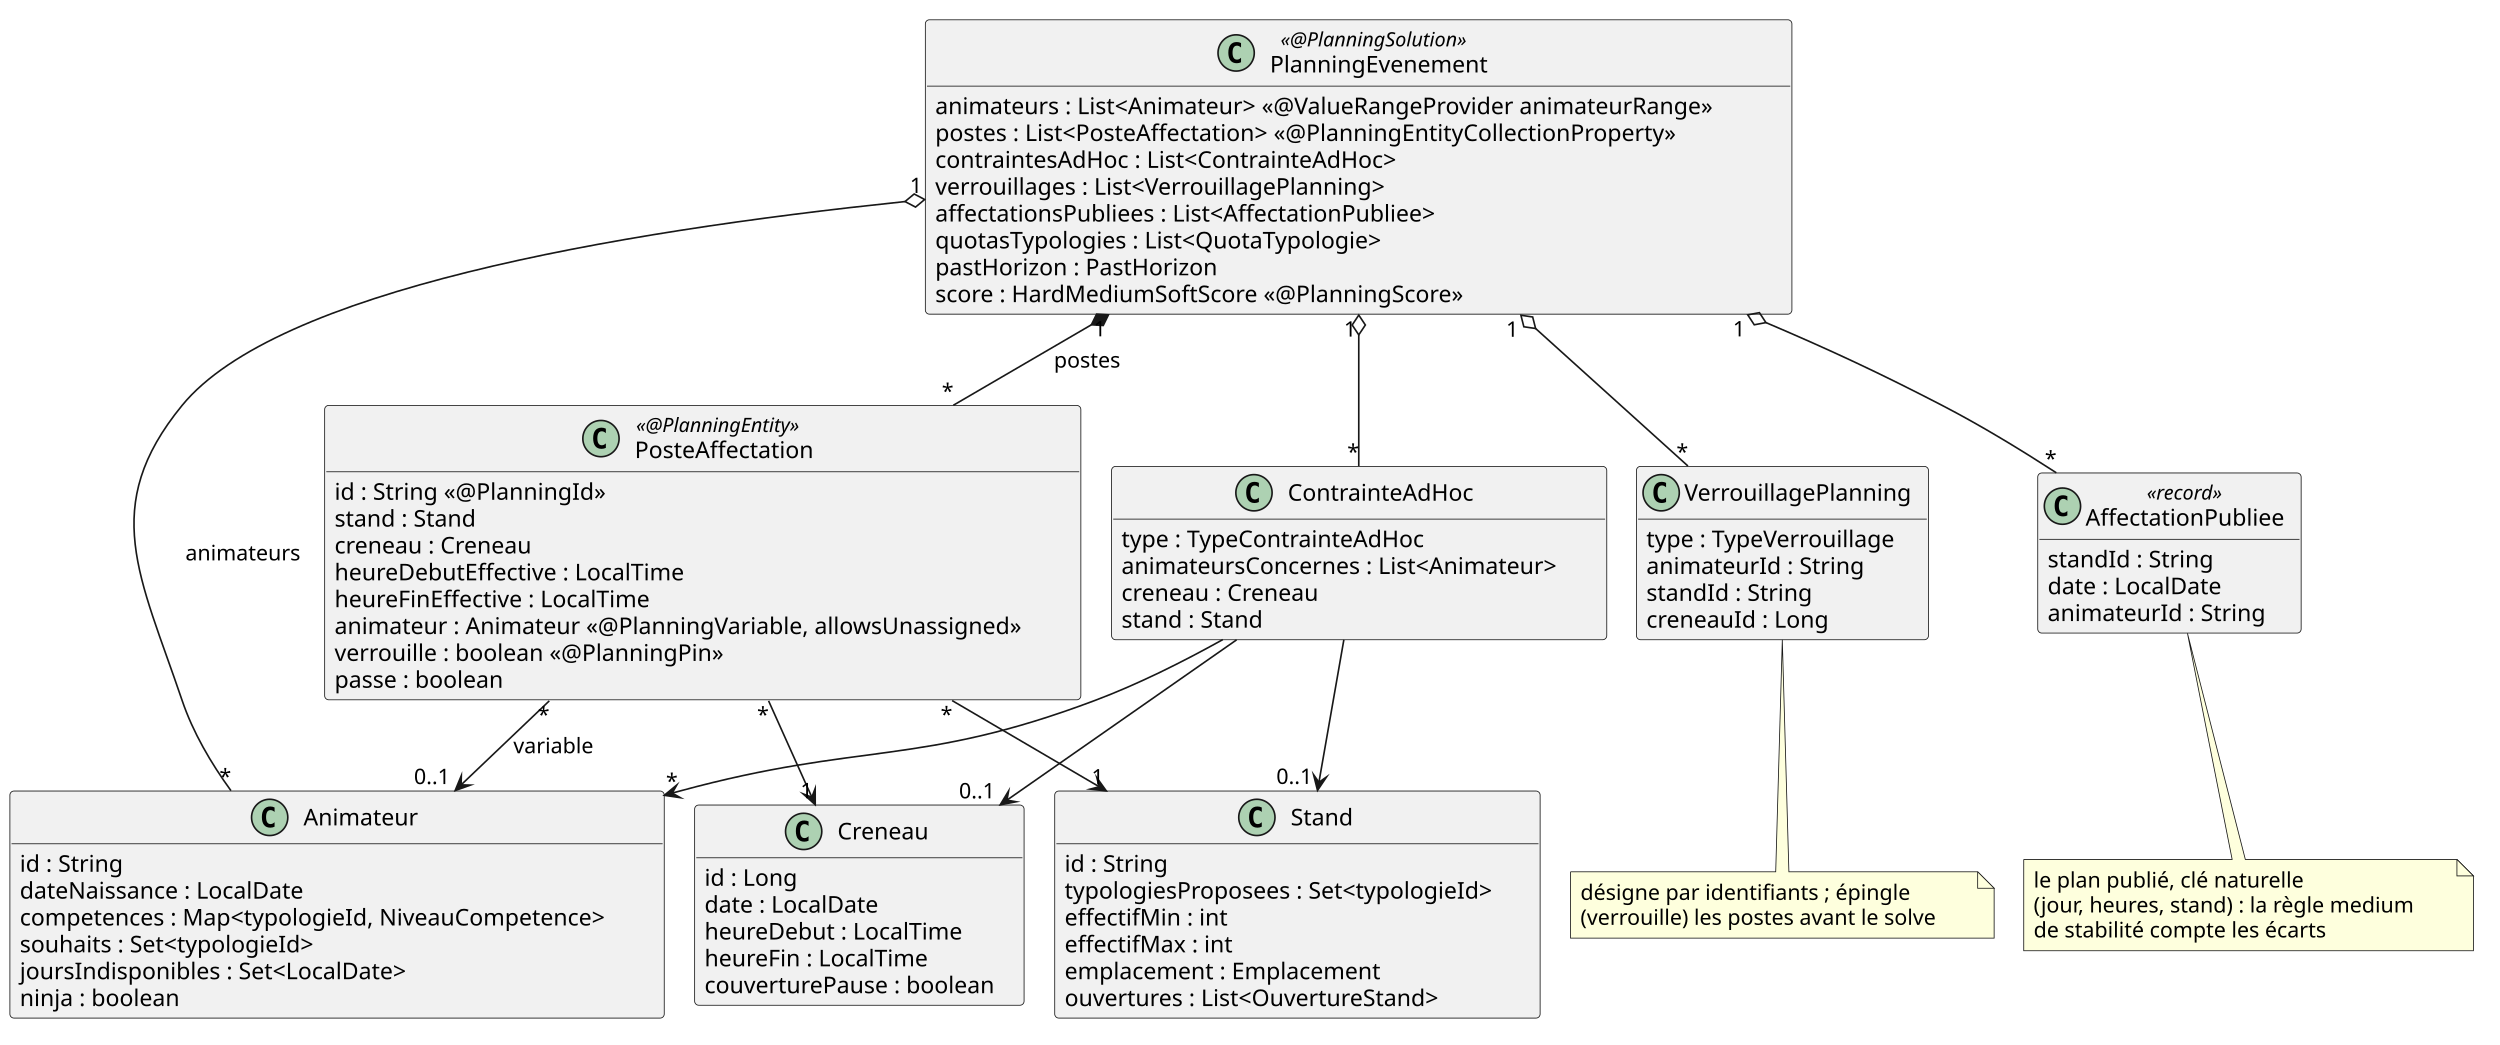
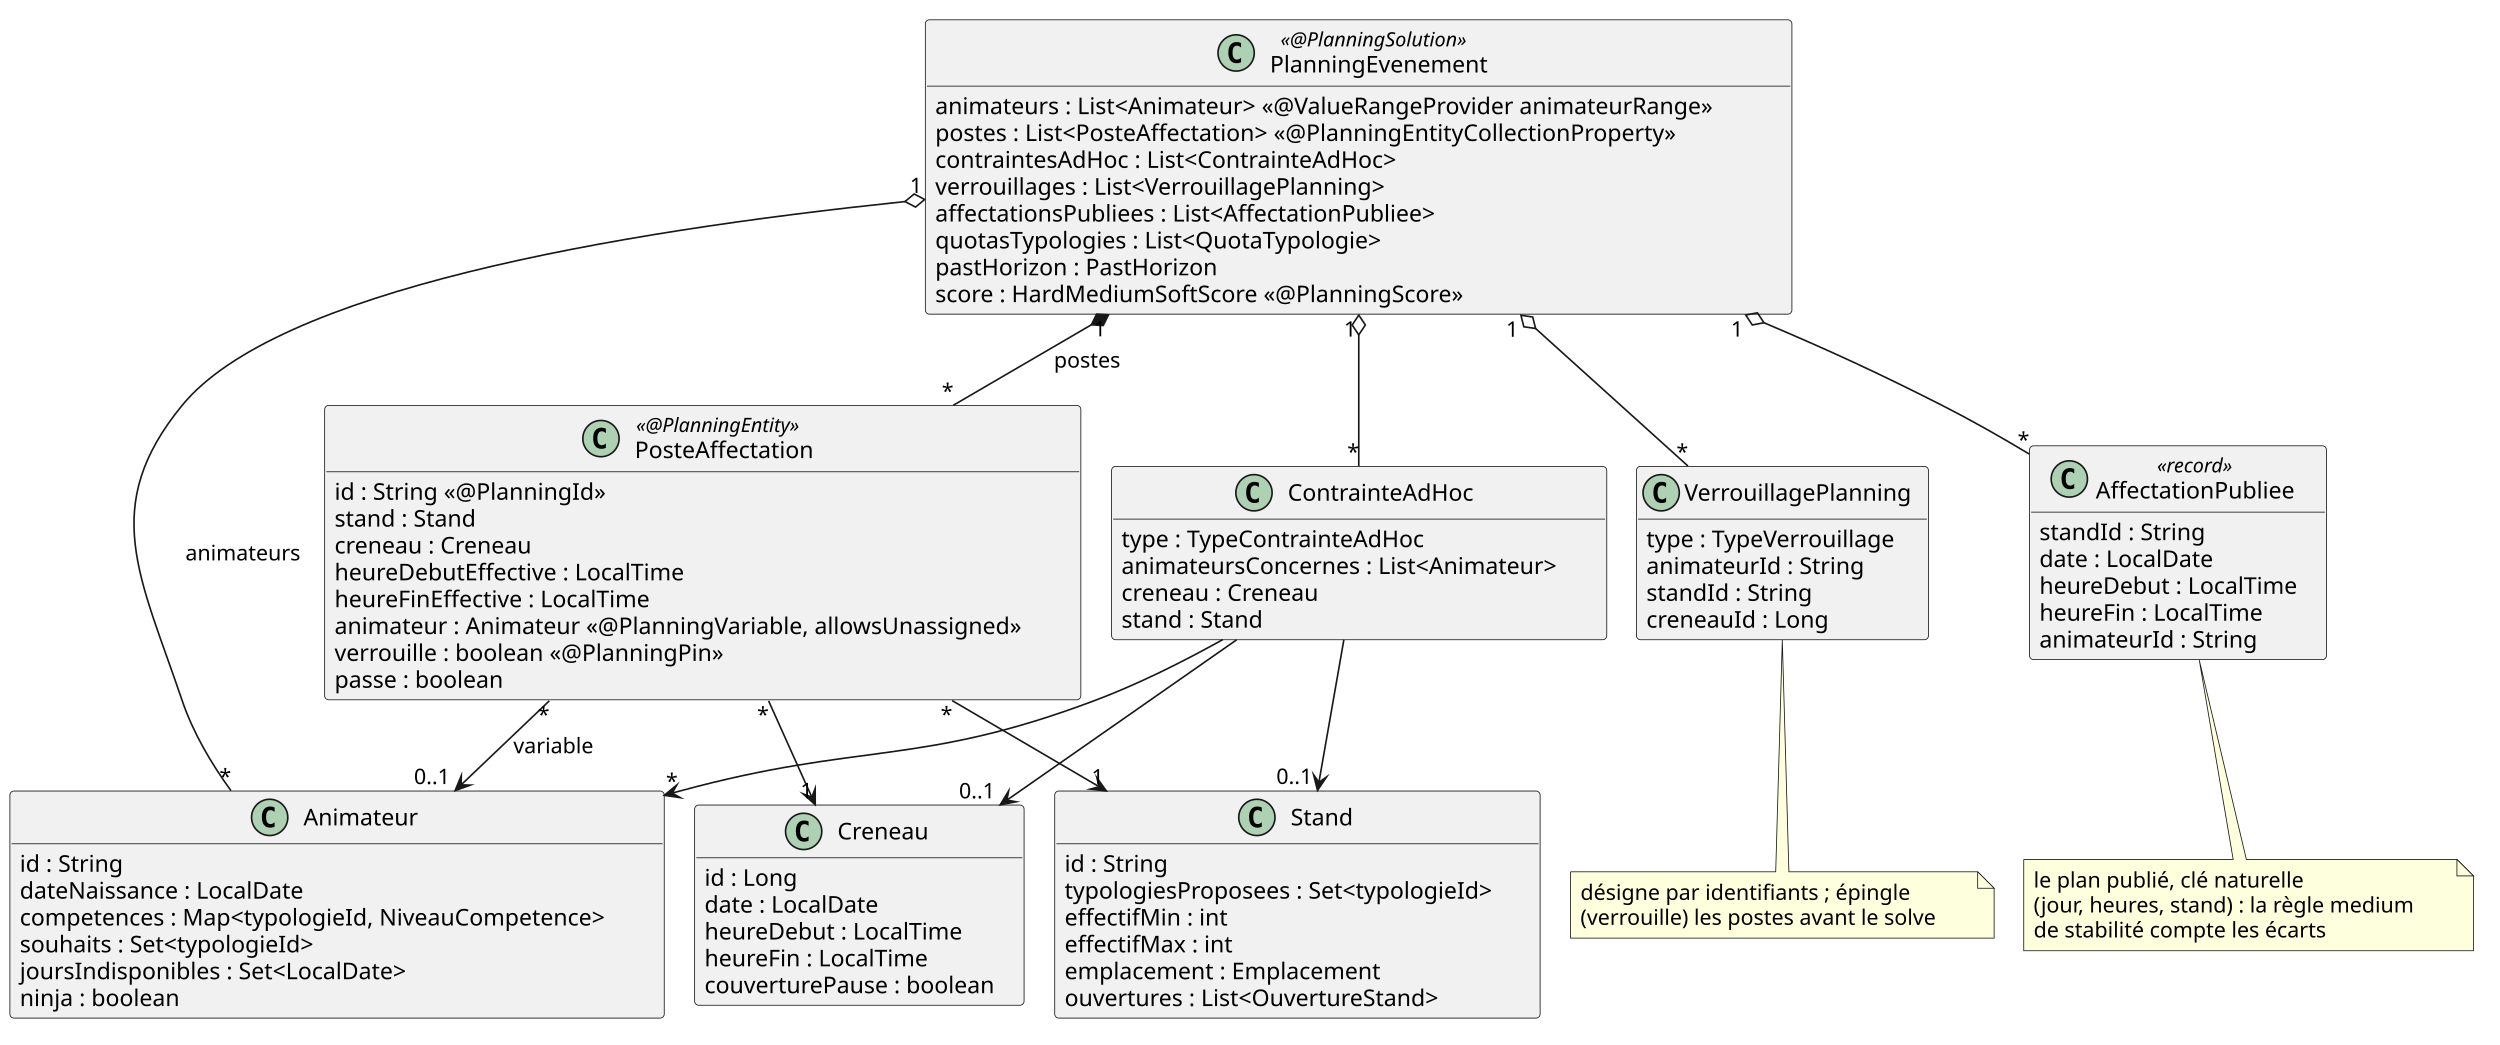
<svg xmlns="http://www.w3.org/2000/svg" version="1.1" data-diagram-type="CLASS" style="width:1517px;height:634px;background:#FFFFFF;" width="1517px" height="634px" viewBox="0 0 1517 634" zoomAndPan="magnify" preserveAspectRatio="none" contentStyleType="text/css">
  <defs />
  <g font-family="sans-serif" lengthAdjust="spacing">
    <g class="entity" data-qualified-name="PlanningEvenement" id="ent0001" data-source-line="12">
      <rect x="561.5" y="12" width="525.83" height="178.641" fill="#F1F1F1" style="stroke:#181818;stroke-width:0.5;" rx="2.5" ry="2.5" />
      <ellipse cx="750.09" cy="32.133" rx="11" ry="11" fill="#ADD1B2" style="stroke:#181818;stroke-width:1;" />
      <path d="M753.059,37.773 Q752.48,38.07 751.84,38.211 Q751.199,38.367 750.496,38.367 Q747.996,38.367 746.668,36.727 Q745.355,35.07 745.355,31.945 Q745.355,28.82 746.668,27.164 Q747.996,25.508 750.496,25.508 Q751.199,25.508 751.84,25.664 Q752.496,25.82 753.059,26.117 L753.059,28.836 Q752.434,28.258 751.84,27.992 Q751.246,27.711 750.621,27.711 Q749.277,27.711 748.59,28.789 Q747.902,29.852 747.902,31.945 Q747.902,34.039 748.59,35.117 Q749.277,36.18 750.621,36.18 Q751.246,36.18 751.84,35.914 Q752.434,35.633 753.059,35.055 L753.059,37.773 Z " fill="#000" />
      <text x="777.035" y="28.139" fill="#000" font-size="12" textLength="127.26" font-style="italic">«@PlanningSolution»</text>
      <text x="770.59" y="43.964" fill="#000" font-size="14" textLength="140.15">PlanningEvenement</text>
      <line x1="562.5" y1="52.266" x2="1086.33" y2="52.266" style="stroke:#181818;stroke-width:0.5;" />
      <text x="567.5" y="69.261" fill="#000" font-size="14" textLength="513.83">animateurs : List&lt;Animateur&gt; «@ValueRangeProvider animateurRange»</text>
      <text x="567.5" y="85.558" fill="#000" font-size="14" textLength="488.53">postes : List&lt;PosteAffectation&gt; «@PlanningEntityCollectionProperty»</text>
      <text x="567.5" y="101.854" fill="#000" font-size="14" textLength="305.081">contraintesAdHoc : List&lt;ContrainteAdHoc&gt;</text>
      <text x="567.5" y="118.151" fill="#000" font-size="14" textLength="297.637">verrouillages : List&lt;VerrouillagePlanning&gt;</text>
      <text x="567.5" y="134.448" fill="#000" font-size="14" textLength="330.818">affectationsPubliees : List&lt;AffectationPubliee&gt;</text>
      <text x="567.5" y="150.745" fill="#000" font-size="14" textLength="295.326">quotasTypologies : List&lt;QuotaTypologie&gt;</text>
      <text x="567.5" y="167.042" fill="#000" font-size="14" textLength="180.722">pastHorizon : PastHorizon</text>
      <text x="567.5" y="183.339" fill="#000" font-size="14" textLength="344.066">score : HardMediumSoftScore «@PlanningScore»</text>
    </g>
    <g class="entity" data-qualified-name="PosteAffectation" id="ent0002" data-source-line="23">
      <rect x="197" y="246" width="458.858" height="178.641" fill="#F1F1F1" style="stroke:#181818;stroke-width:0.5;" rx="2.5" ry="2.5" />
      <ellipse cx="364.662" cy="266.133" rx="11" ry="11" fill="#ADD1B2" style="stroke:#181818;stroke-width:1;" />
      <path d="M367.63,271.773 Q367.052,272.07 366.412,272.211 Q365.771,272.367 365.068,272.367 Q362.568,272.367 361.24,270.727 Q359.927,269.07 359.927,265.945 Q359.927,262.82 361.24,261.164 Q362.568,259.508 365.068,259.508 Q365.771,259.508 366.412,259.664 Q367.068,259.82 367.63,260.117 L367.63,262.836 Q367.005,262.258 366.412,261.992 Q365.818,261.711 365.193,261.711 Q363.849,261.711 363.162,262.789 Q362.474,263.852 362.474,265.945 Q362.474,268.039 363.162,269.117 Q363.849,270.18 365.193,270.18 Q365.818,270.18 366.412,269.914 Q367.005,269.633 367.63,269.055 L367.63,271.773 Z " fill="#000" />
      <text x="385.975" y="262.139" fill="#000" font-size="12" textLength="113.408" font-style="italic">«@PlanningEntity»</text>
      <text x="385.162" y="277.964" fill="#000" font-size="14" textLength="115.035">PosteAffectation</text>
      <line x1="198" y1="286.266" x2="654.858" y2="286.266" style="stroke:#181818;stroke-width:0.5;" />
      <text x="203" y="303.261" fill="#000" font-size="14" textLength="177.078">id : String «@PlanningId»</text>
      <text x="203" y="319.558" fill="#000" font-size="14" textLength="93.454">stand : Stand</text>
      <text x="203" y="335.854" fill="#000" font-size="14" textLength="129.705">creneau : Creneau</text>
      <text x="203" y="352.151" fill="#000" font-size="14" textLength="229.503">heureDebutEffective : LocalTime</text>
      <text x="203" y="368.448" fill="#000" font-size="14" textLength="207.676">heureFinEffective : LocalTime</text>
      <text x="203" y="384.745" fill="#000" font-size="14" textLength="446.858">animateur : Animateur «@PlanningVariable, allowsUnassigned»</text>
      <text x="203" y="401.042" fill="#000" font-size="14" textLength="252.813">verrouille : boolean «@PlanningPin»</text>
      <text x="203" y="417.339" fill="#000" font-size="14" textLength="110.257">passe : boolean</text>
    </g>
    <g class="entity" data-qualified-name="Animateur" id="ent0003" data-source-line="34">
      <rect x="6" y="480" width="397.068" height="137.781" fill="#F1F1F1" style="stroke:#181818;stroke-width:0.5;" rx="2.5" ry="2.5" />
      <ellipse cx="163.64" cy="496" rx="11" ry="11" fill="#ADD1B2" style="stroke:#181818;stroke-width:1;" />
      <path d="M166.609,501.641 Q166.031,501.938 165.39,502.078 Q164.75,502.234 164.046,502.234 Q161.546,502.234 160.218,500.594 Q158.906,498.938 158.906,495.813 Q158.906,492.688 160.218,491.031 Q161.546,489.375 164.046,489.375 Q164.75,489.375 165.39,489.531 Q166.046,489.688 166.609,489.984 L166.609,492.703 Q165.984,492.125 165.39,491.859 Q164.796,491.578 164.171,491.578 Q162.828,491.578 162.14,492.656 Q161.453,493.719 161.453,495.813 Q161.453,497.906 162.14,498.984 Q162.828,500.047 164.171,500.047 Q164.796,500.047 165.39,499.781 Q165.984,499.5 166.609,498.922 L166.609,501.641 Z " fill="#000" />
      <text x="184.14" y="500.847" fill="#000" font-size="14" textLength="73.288">Animateur</text>
      <line x1="7" y1="512" x2="402.068" y2="512" style="stroke:#181818;stroke-width:0.5;" />
      <text x="12" y="528.995" fill="#000" font-size="14" textLength="68.175">id : String</text>
      <text x="12" y="545.292" fill="#000" font-size="14" textLength="186.471">dateNaissance : LocalDate</text>
      <text x="12" y="561.589" fill="#000" font-size="14" textLength="385.068">competences : Map&lt;typologieId, NiveauCompetence&gt;</text>
      <text x="12" y="577.886" fill="#000" font-size="14" textLength="197.012">souhaits : Set&lt;typologieId&gt;</text>
      <text x="12" y="594.183" fill="#000" font-size="14" textLength="256.409">joursIndisponibles : Set&lt;LocalDate&gt;</text>
      <text x="12" y="610.479" fill="#000" font-size="14" textLength="103.694">ninja : boolean</text>
    </g>
    <g class="entity" data-qualified-name="Stand" id="ent0004" data-source-line="43">
      <rect x="640" y="480" width="294.55" height="137.781" fill="#F1F1F1" style="stroke:#181818;stroke-width:0.5;" rx="2.5" ry="2.5" />
      <ellipse cx="762.667" cy="496" rx="11" ry="11" fill="#ADD1B2" style="stroke:#181818;stroke-width:1;" />
      <path d="M765.636,501.641 Q765.058,501.938 764.417,502.078 Q763.777,502.234 763.074,502.234 Q760.574,502.234 759.246,500.594 Q757.933,498.938 757.933,495.813 Q757.933,492.688 759.246,491.031 Q760.574,489.375 763.074,489.375 Q763.777,489.375 764.417,489.531 Q765.074,489.688 765.636,489.984 L765.636,492.703 Q765.011,492.125 764.417,491.859 Q763.824,491.578 763.199,491.578 Q761.855,491.578 761.167,492.656 Q760.48,493.719 760.48,495.813 Q760.48,497.906 761.167,498.984 Q761.855,500.047 763.199,500.047 Q763.824,500.047 764.417,499.781 Q765.011,499.5 765.636,498.922 L765.636,501.641 Z " fill="#000" />
      <text x="783.167" y="500.847" fill="#000" font-size="14" textLength="40.715">Stand</text>
      <line x1="641" y1="512" x2="933.55" y2="512" style="stroke:#181818;stroke-width:0.5;" />
      <text x="646" y="528.995" fill="#000" font-size="14" textLength="68.175">id : String</text>
      <text x="646" y="545.292" fill="#000" font-size="14" textLength="282.55">typologiesProposees : Set&lt;typologieId&gt;</text>
      <text x="646" y="561.589" fill="#000" font-size="14" textLength="105.8">effectifMin : int</text>
      <text x="646" y="577.886" fill="#000" font-size="14" textLength="109.901">effectifMax : int</text>
      <text x="646" y="594.183" fill="#000" font-size="14" textLength="206.91">emplacement : Emplacement</text>
      <text x="646" y="610.479" fill="#000" font-size="14" textLength="249.662">ouvertures : List&lt;OuvertureStand&gt;</text>
    </g>
    <g class="entity" data-qualified-name="Creneau" id="ent0005" data-source-line="52">
      <rect x="421.5" y="488.5" width="199.913" height="121.484" fill="#F1F1F1" style="stroke:#181818;stroke-width:0.5;" rx="2.5" ry="2.5" />
      <ellipse cx="487.665" cy="504.5" rx="11" ry="11" fill="#ADD1B2" style="stroke:#181818;stroke-width:1;" />
      <path d="M490.634,510.141 Q490.056,510.438 489.415,510.578 Q488.774,510.734 488.071,510.734 Q485.571,510.734 484.243,509.094 Q482.931,507.438 482.931,504.313 Q482.931,501.188 484.243,499.531 Q485.571,497.875 488.071,497.875 Q488.774,497.875 489.415,498.031 Q490.071,498.188 490.634,498.484 L490.634,501.203 Q490.009,500.625 489.415,500.359 Q488.821,500.078 488.196,500.078 Q486.853,500.078 486.165,501.156 Q485.478,502.219 485.478,504.313 Q485.478,506.406 486.165,507.484 Q486.853,508.547 488.196,508.547 Q488.821,508.547 489.415,508.281 Q490.009,508 490.634,507.422 L490.634,510.141 Z " fill="#000" />
      <text x="508.165" y="509.347" fill="#000" font-size="14" textLength="59.083">Creneau</text>
      <line x1="422.5" y1="520.5" x2="620.413" y2="520.5" style="stroke:#181818;stroke-width:0.5;" />
      <text x="427.5" y="537.495" fill="#000" font-size="14" textLength="60.519">id : Long</text>
      <text x="427.5" y="553.792" fill="#000" font-size="14" textLength="115.179">date : LocalDate</text>
      <text x="427.5" y="570.089" fill="#000" font-size="14" textLength="168.212">heureDebut : LocalTime</text>
      <text x="427.5" y="586.386" fill="#000" font-size="14" textLength="146.385">heureFin : LocalTime</text>
      <text x="427.5" y="602.683" fill="#000" font-size="14" textLength="187.913">couverturePause : boolean</text>
    </g>
    <g class="entity" data-qualified-name="ContrainteAdHoc" id="ent0006" data-source-line="60">
      <rect x="674.5" y="283" width="300.483" height="105.188" fill="#F1F1F1" style="stroke:#181818;stroke-width:0.5;" rx="2.5" ry="2.5" />
      <ellipse cx="760.913" cy="299" rx="11" ry="11" fill="#ADD1B2" style="stroke:#181818;stroke-width:1;" />
      <path d="M763.882,304.641 Q763.304,304.938 762.663,305.078 Q762.022,305.234 761.319,305.234 Q758.819,305.234 757.491,303.594 Q756.179,301.938 756.179,298.813 Q756.179,295.688 757.491,294.031 Q758.819,292.375 761.319,292.375 Q762.022,292.375 762.663,292.531 Q763.319,292.688 763.882,292.984 L763.882,295.703 Q763.257,295.125 762.663,294.859 Q762.069,294.578 761.444,294.578 Q760.101,294.578 759.413,295.656 Q758.726,296.719 758.726,298.813 Q758.726,300.906 759.413,301.984 Q760.101,303.047 761.444,303.047 Q762.069,303.047 762.663,302.781 Q763.257,302.5 763.882,301.922 L763.882,304.641 Z " fill="#000" />
      <text x="781.413" y="303.847" fill="#000" font-size="14" textLength="119.157">ContrainteAdHoc</text>
      <line x1="675.5" y1="315" x2="973.983" y2="315" style="stroke:#181818;stroke-width:0.5;" />
      <text x="680.5" y="331.995" fill="#000" font-size="14" textLength="198.386">type : TypeContrainteAdHoc</text>
      <text x="680.5" y="348.292" fill="#000" font-size="14" textLength="288.483">animateursConcernes : List&lt;Animateur&gt;</text>
      <text x="680.5" y="364.589" fill="#000" font-size="14" textLength="129.705">creneau : Creneau</text>
      <text x="680.5" y="380.886" fill="#000" font-size="14" textLength="93.454">stand : Stand</text>
    </g>
    <g class="entity" data-qualified-name="VerrouillagePlanning" id="ent0007" data-source-line="67">
      <rect x="993" y="283" width="177.195" height="105.188" fill="#F1F1F1" style="stroke:#181818;stroke-width:0.5;" rx="2.5" ry="2.5" />
      <ellipse cx="1008" cy="299" rx="11" ry="11" fill="#ADD1B2" style="stroke:#181818;stroke-width:1;" />
      <path d="M1010.969,304.641 Q1010.391,304.938 1009.75,305.078 Q1009.109,305.234 1008.406,305.234 Q1005.906,305.234 1004.578,303.594 Q1003.266,301.938 1003.266,298.813 Q1003.266,295.688 1004.578,294.031 Q1005.906,292.375 1008.406,292.375 Q1009.109,292.375 1009.75,292.531 Q1010.406,292.688 1010.969,292.984 L1010.969,295.703 Q1010.344,295.125 1009.75,294.859 Q1009.156,294.578 1008.531,294.578 Q1007.188,294.578 1006.5,295.656 Q1005.813,296.719 1005.813,298.813 Q1005.813,300.906 1006.5,301.984 Q1007.188,303.047 1008.531,303.047 Q1009.156,303.047 1009.75,302.781 Q1010.344,302.5 1010.969,301.922 L1010.969,304.641 Z " fill="#000" />
      <text x="1022" y="303.847" fill="#000" font-size="14" textLength="145.195">VerrouillagePlanning</text>
      <line x1="994" y1="315" x2="1169.195" y2="315" style="stroke:#181818;stroke-width:0.5;" />
      <text x="999" y="331.995" fill="#000" font-size="14" textLength="164.117">type : TypeVerrouillage</text>
      <text x="999" y="348.292" fill="#000" font-size="14" textLength="140.704">animateurId : String</text>
      <text x="999" y="364.589" fill="#000" font-size="14" textLength="107.536">standId : String</text>
      <text x="999" y="380.886" fill="#000" font-size="14" textLength="117.763">creneauId : Long</text>
    </g>
    <g class="entity" data-qualified-name="AffectationPubliee" id="ent0008" data-source-line="74">
-       <rect x="1236.5" y="287" width="159.839" height="97.156" fill="#F1F1F1" style="stroke:#181818;stroke-width:0.5;" rx="2.5" ry="2.5" />
-       <ellipse cx="1251.5" cy="307.133" rx="11" ry="11" fill="#ADD1B2" style="stroke:#181818;stroke-width:1;" />
-       <path d="M1254.469,312.773 Q1253.891,313.07 1253.25,313.211 Q1252.609,313.367 1251.906,313.367 Q1249.406,313.367 1248.078,311.727 Q1246.766,310.07 1246.766,306.945 Q1246.766,303.82 1248.078,302.164 Q1249.406,300.508 1251.906,300.508 Q1252.609,300.508 1253.25,300.664 Q1253.906,300.82 1254.469,301.117 L1254.469,303.836 Q1253.844,303.258 1253.25,302.992 Q1252.656,302.711 1252.031,302.711 Q1250.688,302.711 1250,303.789 Q1249.313,304.852 1249.313,306.945 Q1249.313,309.039 1250,310.117 Q1250.688,311.18 1252.031,311.18 Q1252.656,311.18 1253.25,310.914 Q1253.844,310.633 1254.469,310.055 L1254.469,312.773 Z " fill="#000" />
-       <text x="1302.674" y="303.139" fill="#000" font-size="12" textLength="53.49" font-style="italic">«record»</text>
-       <text x="1265.5" y="318.964" fill="#000" font-size="14" textLength="127.839">AffectationPubliee</text>
-       <line x1="1237.5" y1="327.266" x2="1395.339" y2="327.266" style="stroke:#181818;stroke-width:0.5;" />
-       <text x="1242.5" y="344.261" fill="#000" font-size="14" textLength="107.536">standId : String</text>
-       <text x="1242.5" y="360.558" fill="#000" font-size="14" textLength="115.179">date : LocalDate</text>
-       <text x="1242.5" y="376.854" fill="#000" font-size="14" textLength="140.704">animateurId : String</text>
+       <rect x="1231.5" y="270.5" width="180.212" height="129.75" fill="#F1F1F1" style="stroke:#181818;stroke-width:0.5;" rx="2.5" ry="2.5" />
+       <ellipse cx="1255.668" cy="290.633" rx="11" ry="11" fill="#ADD1B2" style="stroke:#181818;stroke-width:1;" />
+       <path d="M1258.637,296.273 Q1258.058,296.57 1257.418,296.711 Q1256.777,296.867 1256.074,296.867 Q1253.574,296.867 1252.246,295.227 Q1250.933,293.57 1250.933,290.445 Q1250.933,287.32 1252.246,285.664 Q1253.574,284.008 1256.074,284.008 Q1256.777,284.008 1257.418,284.164 Q1258.074,284.32 1258.637,284.617 L1258.637,287.336 Q1258.012,286.758 1257.418,286.492 Q1256.824,286.211 1256.199,286.211 Q1254.855,286.211 1254.168,287.289 Q1253.48,288.352 1253.48,290.445 Q1253.48,292.539 1254.168,293.617 Q1254.855,294.68 1256.199,294.68 Q1256.824,294.68 1257.418,294.414 Q1258.012,294.133 1258.637,293.555 L1258.637,296.273 Z " fill="#000" />
+       <text x="1308.879" y="286.639" fill="#000" font-size="12" textLength="53.49" font-style="italic">«record»</text>
+       <text x="1271.705" y="302.464" fill="#000" font-size="14" textLength="127.839">AffectationPubliee</text>
+       <line x1="1232.5" y1="310.766" x2="1410.712" y2="310.766" style="stroke:#181818;stroke-width:0.5;" />
+       <text x="1237.5" y="327.761" fill="#000" font-size="14" textLength="107.536">standId : String</text>
+       <text x="1237.5" y="344.058" fill="#000" font-size="14" textLength="115.179">date : LocalDate</text>
+       <text x="1237.5" y="360.354" fill="#000" font-size="14" textLength="168.212">heureDebut : LocalTime</text>
+       <text x="1237.5" y="376.651" fill="#000" font-size="14" textLength="146.385">heureFin : LocalTime</text>
+       <text x="1237.5" y="392.948" fill="#000" font-size="14" textLength="140.704">animateurId : String</text>
    </g>
-     <g class="entity" data-qualified-name="GMN20" id="ent0021" data-source-line="93">
+     <g class="entity" data-qualified-name="GMN20" id="ent0021" data-source-line="95">
      <path d="M953,529 L953,569.266 A0,0 0 0 0 953,569.266 L1210.044,569.266 A0,0 0 0 0 1210.044,569.266 L1210.044,539 L1200.044,529 L1085.5,529 L1081.5,388.239 L1077.5,529 L953,529 A0,0 0 0 0 953,529" style="stroke:#181818;stroke-width:0.5;" fill="#FEFFDD" />
      <path d="M1200.044,529 L1200.044,539 L1210.044,539 L1200.044,529" style="stroke:#181818;stroke-width:0.5;" fill="#FEFFDD" />
      <text x="959" y="546.067" fill="#000" font-size="13" textLength="214.633">désigne par identifiants ; épingle</text>
      <text x="959" y="561.2" fill="#000" font-size="13" textLength="236.044">(verrouille) les postes avant le solve</text>
    </g>
-     <g class="entity" data-qualified-name="GMN23" id="ent0024" data-source-line="97">
-       <path d="M1228,521.5 L1228,576.898 A0,0 0 0 0 1228,576.898 L1500.862,576.898 A0,0 0 0 0 1500.862,576.898 L1500.862,531.5 L1490.862,521.5 L1362.464,521.5 L1327.332,384.228 L1354.464,521.5 L1228,521.5 A0,0 0 0 0 1228,521.5" style="stroke:#181818;stroke-width:0.5;" fill="#FEFFDD" />
+     <g class="entity" data-qualified-name="GMN23" id="ent0024" data-source-line="99">
+       <path d="M1228,521.5 L1228,576.898 A0,0 0 0 0 1228,576.898 L1500.862,576.898 A0,0 0 0 0 1500.862,576.898 L1500.862,531.5 L1490.862,521.5 L1363.087,521.5 L1334.518,400.531 L1355.087,521.5 L1228,521.5 A0,0 0 0 0 1228,521.5" style="stroke:#181818;stroke-width:0.5;" fill="#FEFFDD" />
      <path d="M1490.862,521.5 L1490.862,531.5 L1500.862,531.5 L1490.862,521.5" style="stroke:#181818;stroke-width:0.5;" fill="#FEFFDD" />
      <text x="1234" y="538.567" fill="#000" font-size="13" textLength="177.169">le plan publié, clé naturelle</text>
      <text x="1234" y="553.7" fill="#000" font-size="13" textLength="251.862">(jour, heures, stand) : la règle medium</text>
      <text x="1234" y="568.833" fill="#000" font-size="13" textLength="192.62">de stabilité compte les écarts</text>
    </g>
    <g class="link" data-entity-1="ent0001" data-entity-2="ent0002" id="lnk9" data-link-type="composition">
      <polygon points="672.614,191.037,665.416,190.603,662.247,197.08,669.445,197.514,672.614,191.037" fill="#181818" style="stroke:#181818;stroke-width:1;stroke-linejoin:miter;stroke-miterlimit:10;" />
      <path d="M662.247,197.08 C631.398,215.062 609.314,227.935 578.463,245.919" style="stroke:#181818;stroke-width:1;" fill="none" />
      <text x="639.5" y="223.067" fill="#000" font-size="13" textLength="42.847">postes</text>
      <text x="571.463" y="241.985" fill="#000" font-size="13">*</text>
      <text x="663.614" y="204.104" fill="#000" font-size="13">1</text>
    </g>
    <g class="link" data-entity-1="ent0001" data-entity-2="ent0003" id="lnk10" data-link-type="aggregation">
      <polygon points="561.092,121.061,554.708,117.707,549.157,122.309,555.541,125.663,561.092,121.061" fill="none" style="stroke:#181818;stroke-width:1;stroke-linejoin:miter;stroke-miterlimit:10;" />
      <path d="M549.157,122.309 C370.035,141.05 167.531,176.367 110.5,246 C60.092,307.547 85.001,349.642 110.5,425 C117.047,444.348 127.991,463.049 140.145,479.782" style="stroke:#181818;stroke-width:1;" fill="none" />
      <text x="112.5" y="340.067" fill="#000" font-size="13" textLength="73.899">animateurs</text>
      <text x="133.145" y="475.848" fill="#000" font-size="13">*</text>
      <text x="552.092" y="117.127" fill="#000" font-size="13">1</text>
    </g>
    <g class="link" data-entity-1="ent0001" data-entity-2="ent0006" id="lnk11" data-link-type="aggregation">
      <polygon points="824.5,191.202,820.5,197.202,824.5,203.202,828.5,197.202,824.5,191.202" fill="none" style="stroke:#181818;stroke-width:1;stroke-linejoin:miter;stroke-miterlimit:10;" />
      <path d="M824.5,203.202 C824.5,234.159 824.5,255.865 824.5,282.806" style="stroke:#181818;stroke-width:1;" fill="none" />
      <text x="817.5" y="278.873" fill="#000" font-size="13">*</text>
      <text x="815.5" y="204.269" fill="#000" font-size="13">1</text>
    </g>
    <g class="link" data-entity-1="ent0001" data-entity-2="ent0007" id="lnk12" data-link-type="aggregation">
      <polygon points="922.892,191.292,924.666,198.281,931.8,199.332,930.026,192.342,922.892,191.292" fill="none" style="stroke:#181818;stroke-width:1;stroke-linejoin:miter;stroke-miterlimit:10;" />
      <path d="M931.8,199.332 C951.855,217.433 963.904,228.309 983.5,246 C996.688,257.906 1010.872,270.714 1024.241,282.786" style="stroke:#181818;stroke-width:1;" fill="none" />
      <text x="1017.241" y="278.853" fill="#000" font-size="13">*</text>
      <text x="913.892" y="204.359" fill="#000" font-size="13">1</text>
    </g>
    <g class="link" data-entity-1="ent0001" data-entity-2="ent0008" id="lnk13" data-link-type="aggregation">
-       <polygon points="1060.527,191.054,1064.481,197.084,1071.569,195.753,1067.614,189.723,1060.527,191.054" fill="none" style="stroke:#181818;stroke-width:1;stroke-linejoin:miter;stroke-miterlimit:10;" />
-       <path d="M1071.569,195.753 C1111.52,212.756 1141.103,226.641 1178.5,246 C1201.754,258.038 1226.117,272.853 1247.788,286.895" style="stroke:#181818;stroke-width:1;" fill="none" />
-       <text x="1240.788" y="282.962" fill="#000" font-size="13">*</text>
-       <text x="1051.527" y="204.121" fill="#000" font-size="13">1</text>
+       <polygon points="1059.321,191.164,1063.287,197.187,1070.372,195.842,1066.406,189.82,1059.321,191.164" fill="none" style="stroke:#181818;stroke-width:1;stroke-linejoin:miter;stroke-miterlimit:10;" />
+       <path d="M1070.372,195.842 C1110.655,212.897 1140.653,226.792 1178.5,246 C1195.943,254.853 1214.051,265.134 1231.281,275.489" style="stroke:#181818;stroke-width:1;" fill="none" />
+       <text x="1224.281" y="271.556" fill="#000" font-size="13">*</text>
+       <text x="1050.321" y="204.231" fill="#000" font-size="13">1</text>
    </g>
    <g class="link" data-entity-1="ent0002" data-entity-2="ent0004" id="lnk14" data-link-type="dependency">
      <polygon points="671.32,479.934,665.577,471.933,667.006,477.406,661.533,478.835,671.32,479.934" fill="#181818" style="stroke:#181818;stroke-width:1;stroke-linejoin:miter;stroke-miterlimit:10;" />
      <path d="M577.766,425.123 C609.045,443.448 637.213,459.951 667.006,477.406" style="stroke:#181818;stroke-width:1;" fill="none" />
      <text x="662.32" y="476" fill="#000" font-size="13">1</text>
      <text x="570.766" y="438.19" fill="#000" font-size="13">*</text>
    </g>
    <g class="link" data-entity-1="ent0002" data-entity-2="ent0005" id="lnk15" data-link-type="dependency">
      <polygon points="494.682,488.296,494.644,478.447,492.634,483.735,487.346,481.725,494.682,488.296" fill="#181818" style="stroke:#181818;stroke-width:1;stroke-linejoin:miter;stroke-miterlimit:10;" />
      <path d="M466.376,425.276 C475.922,446.528 483.841,464.159 492.634,483.735" style="stroke:#181818;stroke-width:1;" fill="none" />
      <text x="485.682" y="484.363" fill="#000" font-size="13">1</text>
      <text x="459.376" y="438.343" fill="#000" font-size="13">*</text>
    </g>
    <g class="link" data-entity-1="ent0002" data-entity-2="ent0003" id="lnk16" data-link-type="dependency">
      <polygon points="276.18,479.71,285.455,476.398,279.8,476.261,279.937,470.606,276.18,479.71" fill="#181818" style="stroke:#181818;stroke-width:1;stroke-linejoin:miter;stroke-miterlimit:10;" />
      <path d="M333.317,425.276 C314.213,443.476 298.006,458.916 279.8,476.261" style="stroke:#181818;stroke-width:1;" fill="none" />
      <text x="311.5" y="457.067" fill="#000" font-size="13" textLength="52.444">variable</text>
      <text x="251.18" y="475.777" fill="#000" font-size="13" textLength="24.807">0..1</text>
      <text x="326.317" y="438.343" fill="#000" font-size="13">*</text>
    </g>
    <g class="link" data-entity-1="ent0006" data-entity-2="ent0003" id="lnk17" data-link-type="dependency">
      <polygon points="403.089,482.595,412.834,484.024,407.904,481.249,410.68,476.32,403.089,482.595" fill="#181818" style="stroke:#181818;stroke-width:1;stroke-linejoin:miter;stroke-miterlimit:10;" />
      <path d="M741.998,388.101 C717.719,401.625 690.643,415.158 664.5,425 C557.215,465.39 523.122,449.928 412.5,480 C409.384,480.847 411.061,480.367 407.904,481.249" style="stroke:#181818;stroke-width:1;" fill="none" />
      <text x="404.089" y="478.662" fill="#000" font-size="13">*</text>
    </g>
    <g class="link" data-entity-1="ent0006" data-entity-2="ent0005" id="lnk18" data-link-type="dependency">
      <polygon points="606.919,488.376,616.589,486.504,611.019,485.514,612.01,479.944,606.919,488.376" fill="#181818" style="stroke:#181818;stroke-width:1;stroke-linejoin:miter;stroke-miterlimit:10;" />
      <path d="M750.378,388.239 C707.016,418.506 656.193,453.982 611.019,485.514" style="stroke:#181818;stroke-width:1;" fill="none" />
      <text x="581.919" y="484.443" fill="#000" font-size="13" textLength="24.807">0..1</text>
    </g>
    <g class="link" data-entity-1="ent0006" data-entity-2="ent0004" id="lnk19" data-link-type="dependency">
      <polygon points="799.463,479.618,804.954,471.442,800.324,474.693,797.073,470.064,799.463,479.618" fill="#181818" style="stroke:#181818;stroke-width:1;stroke-linejoin:miter;stroke-miterlimit:10;" />
      <path d="M815.449,388.239 C810.635,415.755 805.516,445.015 800.324,474.693" style="stroke:#181818;stroke-width:1;" fill="none" />
      <text x="774.463" y="475.685" fill="#000" font-size="13" textLength="24.807">0..1</text>
    </g>
  </g>
</svg>
